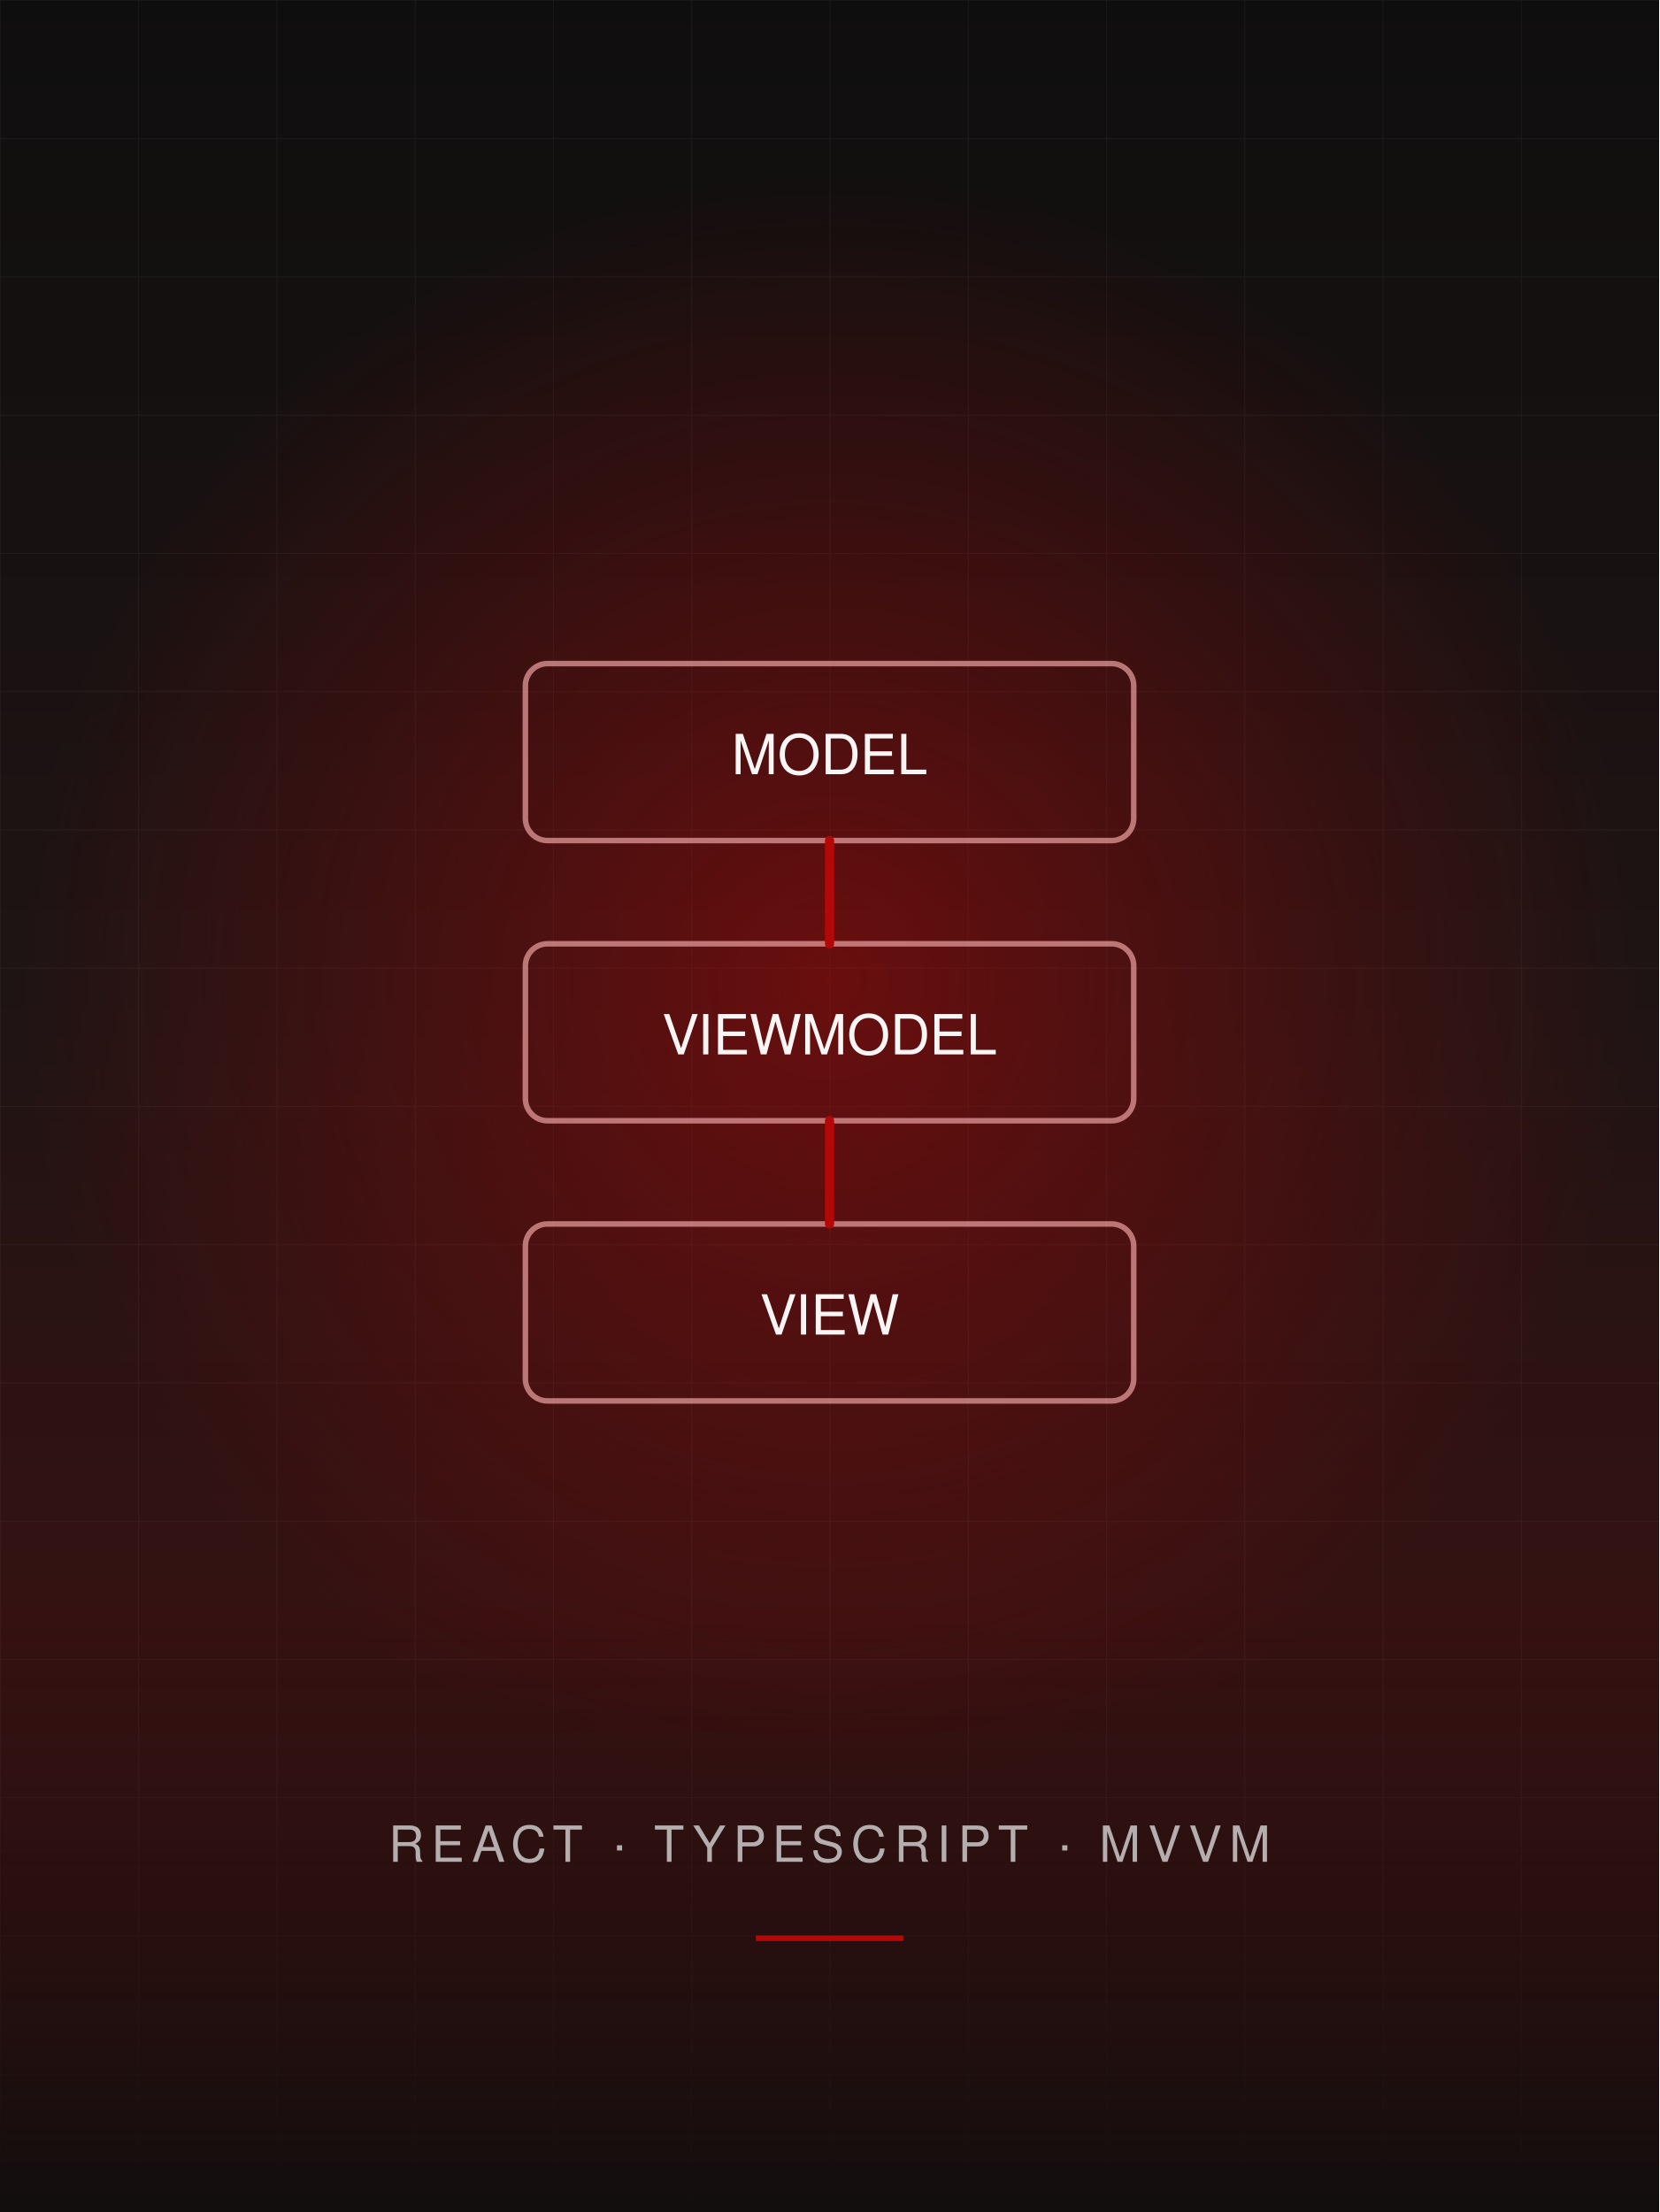
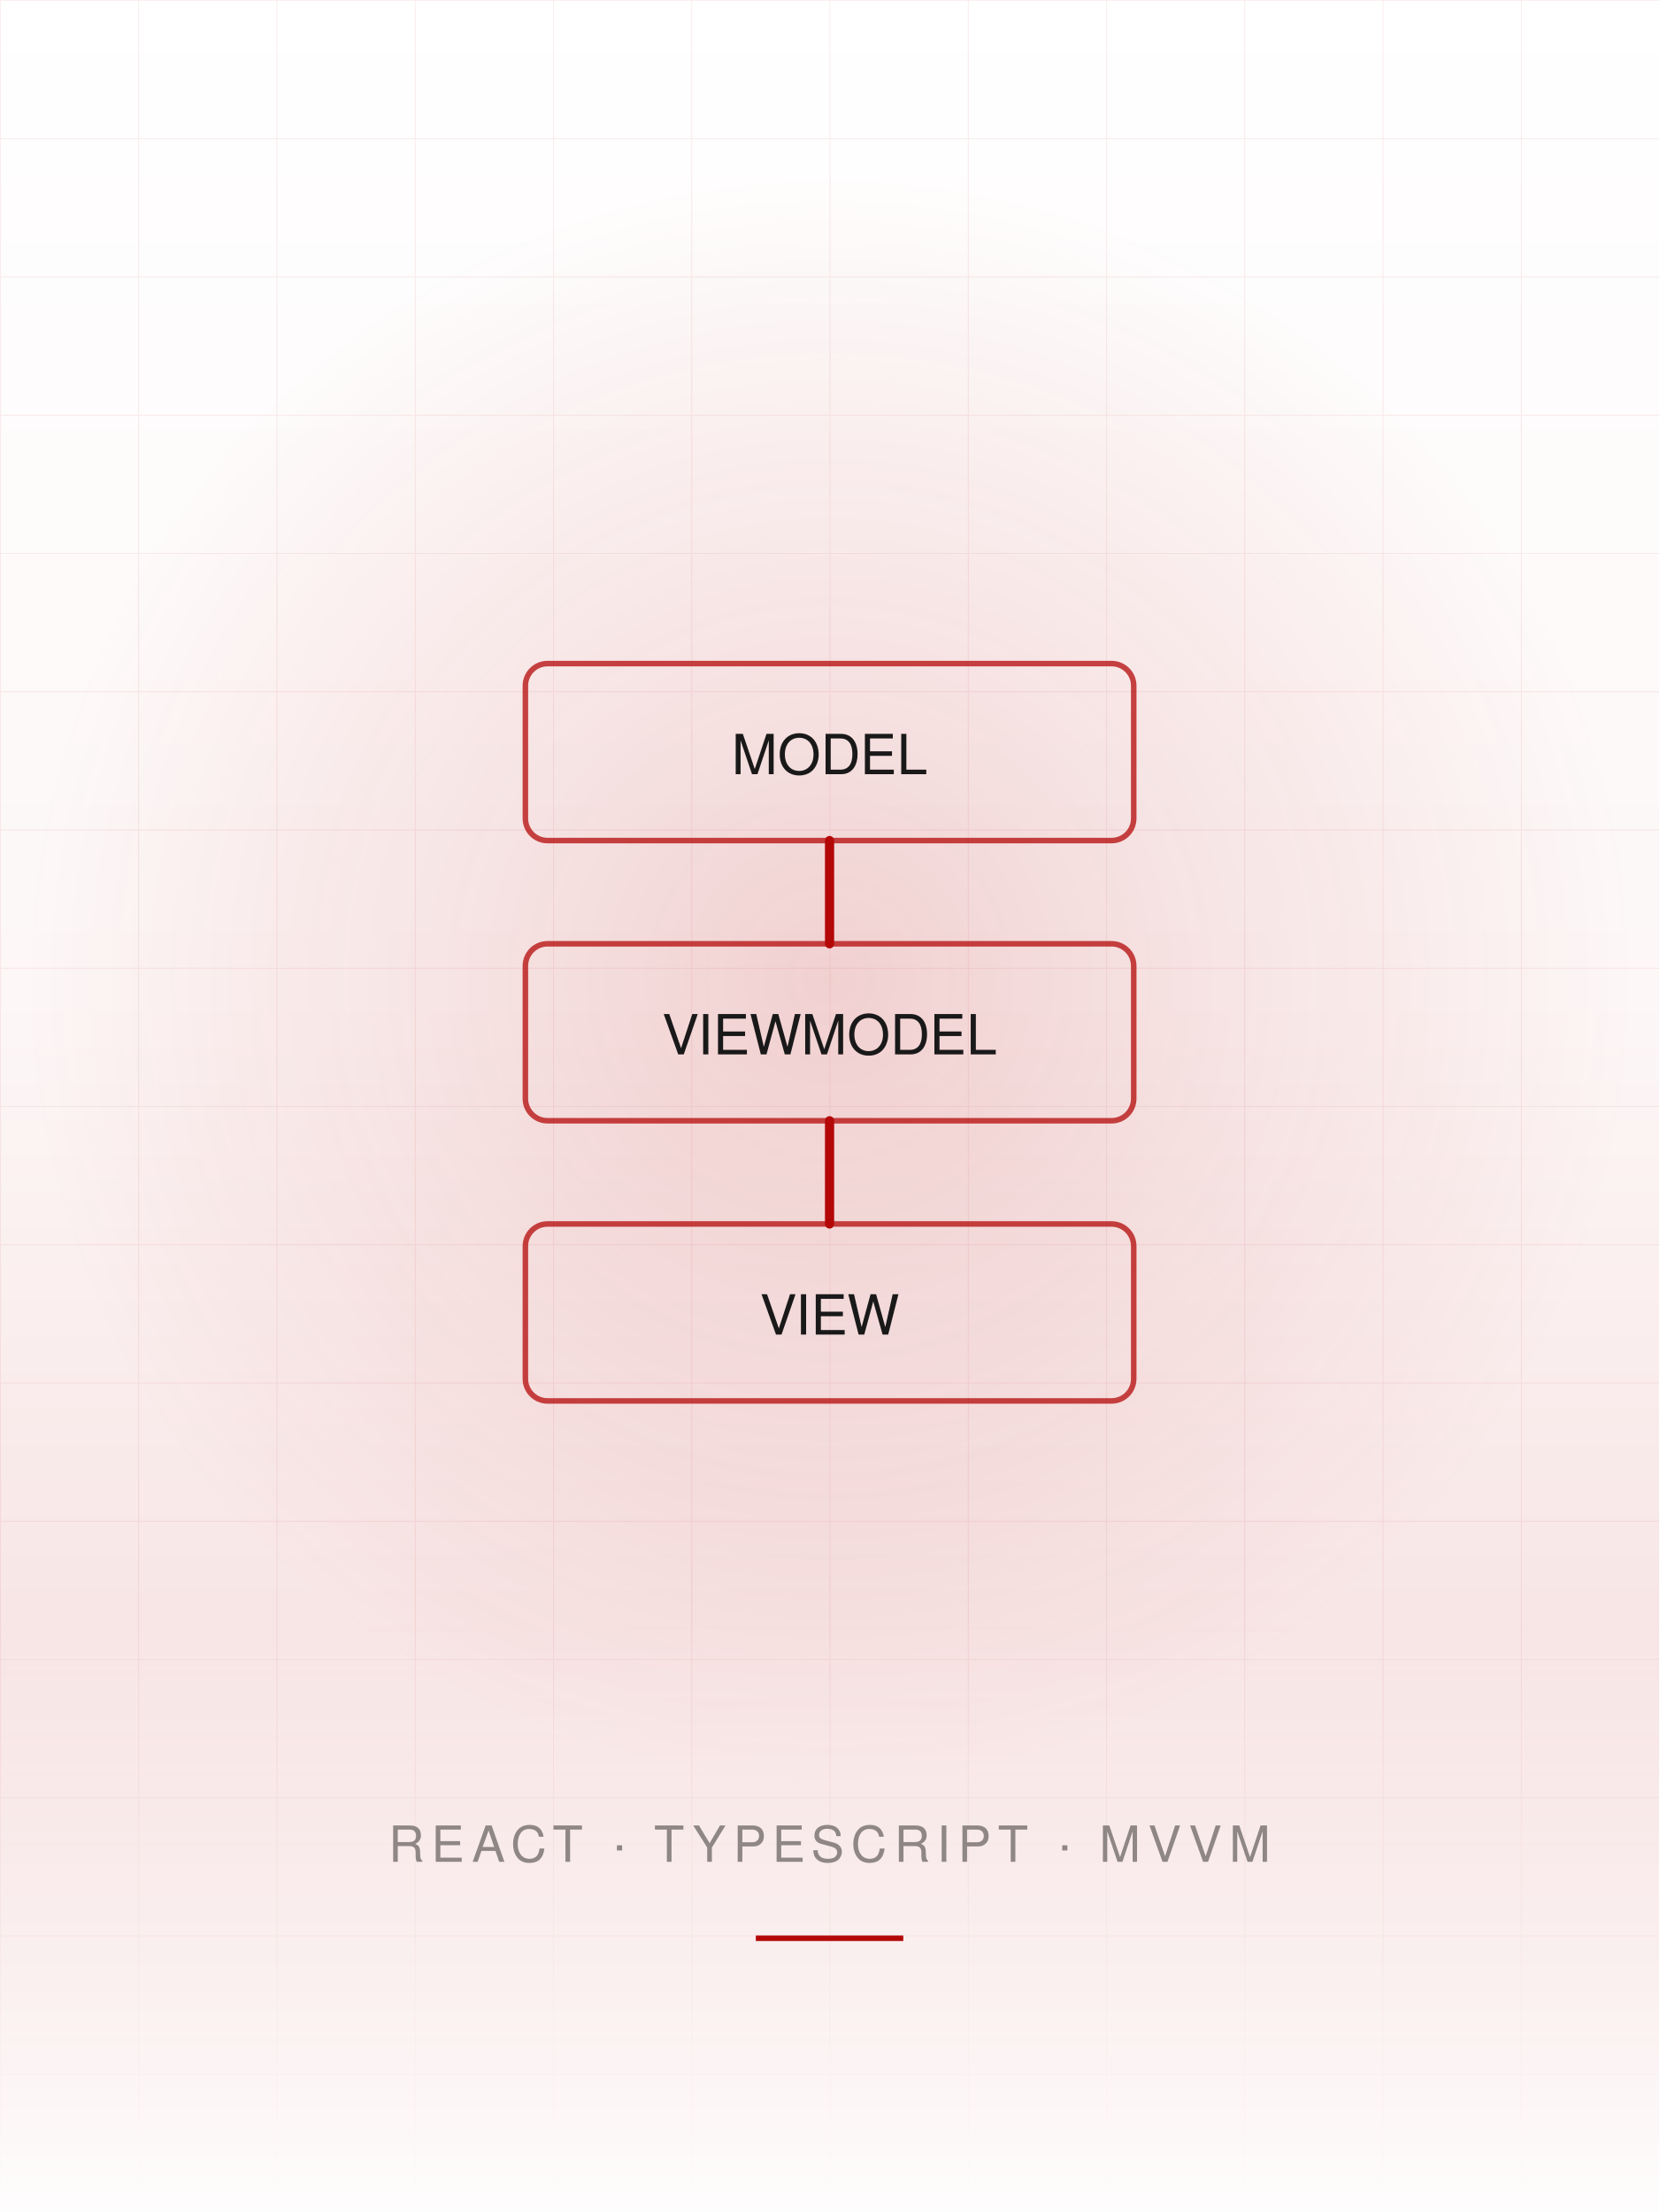
<svg xmlns="http://www.w3.org/2000/svg" viewBox="0 0 900 1200" width="900" height="1200" role="img" aria-label="Reloj mundial con husos horarios">
  <defs>
    <linearGradient id="fondo" x1="0" y1="0" x2="0" y2="1">
-       <stop offset="0%" stop-color="#0f0e0e" />
-       <stop offset="45%" stop-color="#1f1414" />
-       <stop offset="100%" stop-color="#4a0f0f" />
+       <stop offset="0%" stop-color="#ffffff" />
+       <stop offset="45%" stop-color="#fdf7f7" />
+       <stop offset="100%" stop-color="#f3d5d5" />
    </linearGradient>
    <radialGradient id="halo" cx="50%" cy="47%" r="46%">
-       <stop offset="0%" stop-color="#b40808" stop-opacity="0.5" />
+       <stop offset="0%" stop-color="#b40808" stop-opacity="0.16" />
      <stop offset="100%" stop-color="#b40808" stop-opacity="0" />
    </radialGradient>
    <linearGradient id="pie" x1="0" y1="0" x2="0" y2="1">
-       <stop offset="0%" stop-color="#0f0e0e" stop-opacity="0" />
-       <stop offset="100%" stop-color="#0f0e0e" stop-opacity="0.95" />
+       <stop offset="0%" stop-color="#ffffff" stop-opacity="0" />
+       <stop offset="100%" stop-color="#ffffff" stop-opacity="0.95" />
    </linearGradient>
    <pattern id="rejilla" width="75" height="75" patternUnits="userSpaceOnUse">
-       <path d="M75 0H0V75" fill="none" stroke="#f9f5f5" stroke-opacity="0.045" stroke-width="1" />
+       <path d="M75 0H0V75" fill="none" stroke="#b40808" stroke-opacity="0.07" stroke-width="1" />
    </pattern>
  </defs>
  <rect width="900" height="1200" fill="url(#fondo)" />
  <rect width="900" height="1200" fill="url(#rejilla)" />
  <circle cx="450" cy="560" r="470" fill="url(#halo)" />
  <g>
-     <g fill="none" stroke="#e19898" stroke-width="3" opacity="0.75">
+     <g fill="none" stroke="#b40808" stroke-width="3" opacity="0.75">
      <rect x="285" y="360" width="330" height="96" rx="12" />
      <rect x="285" y="512" width="330" height="96" rx="12" />
      <rect x="285" y="664" width="330" height="96" rx="12" />
    </g>
    <g stroke="#b40808" stroke-width="5" stroke-linecap="round">
      <line x1="450" y1="456" x2="450" y2="512" />
      <line x1="450" y1="608" x2="450" y2="664" />
    </g>
-     <g fill="#f9f5f5" font-family="Helvetica, Arial, sans-serif" font-size="30" text-anchor="middle">
+     <g fill="#1a1919" font-family="Helvetica, Arial, sans-serif" font-size="30" text-anchor="middle">
      <text x="450" y="420">MODEL</text>
      <text x="450" y="572">VIEWMODEL</text>
      <text x="450" y="724">VIEW</text>
    </g>
  </g>
  <rect x="0" y="880" width="900" height="320" fill="url(#pie)" />
-   <text x="450" y="1010" text-anchor="middle" font-family="Helvetica, Arial, sans-serif" font-size="27" letter-spacing="4" fill="#b5aeae">REACT · TYPESCRIPT · MVVM</text>
+   <text x="450" y="1010" text-anchor="middle" font-family="Helvetica, Arial, sans-serif" font-size="27" letter-spacing="4" fill="#8f8686">REACT · TYPESCRIPT · MVVM</text>
  <rect x="410" y="1050" width="80" height="3" fill="#b40808" />
</svg>
